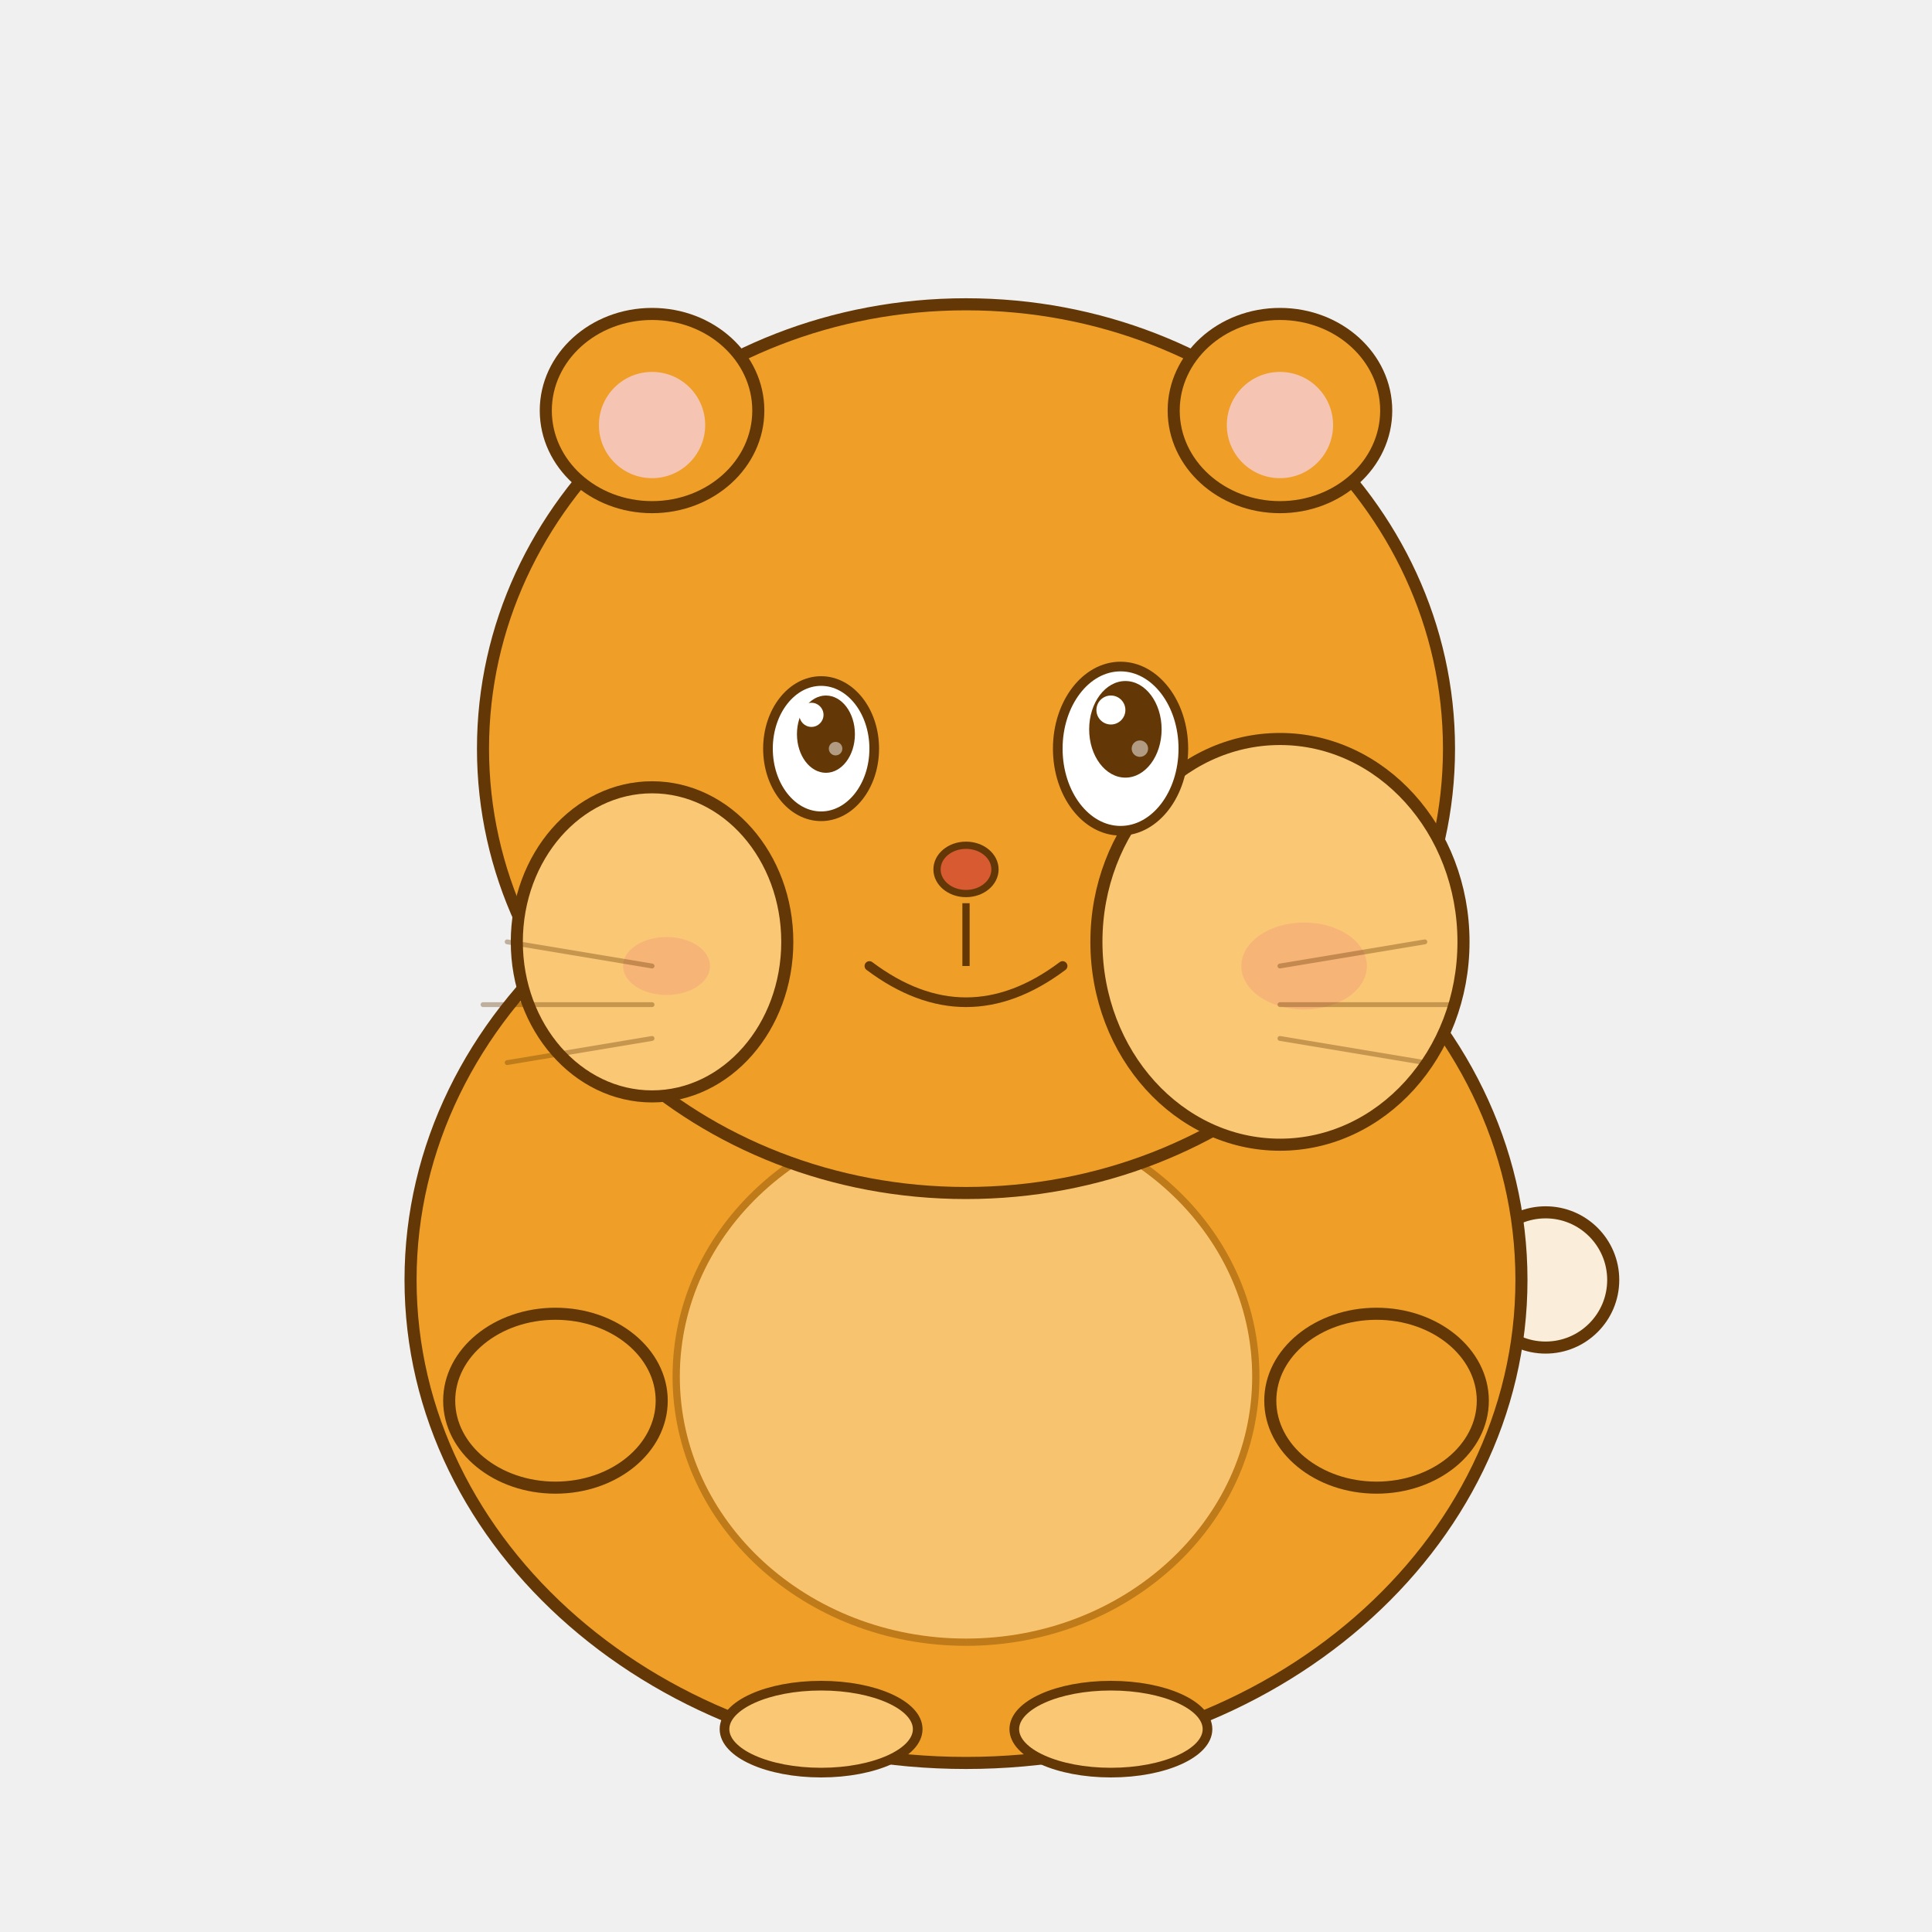
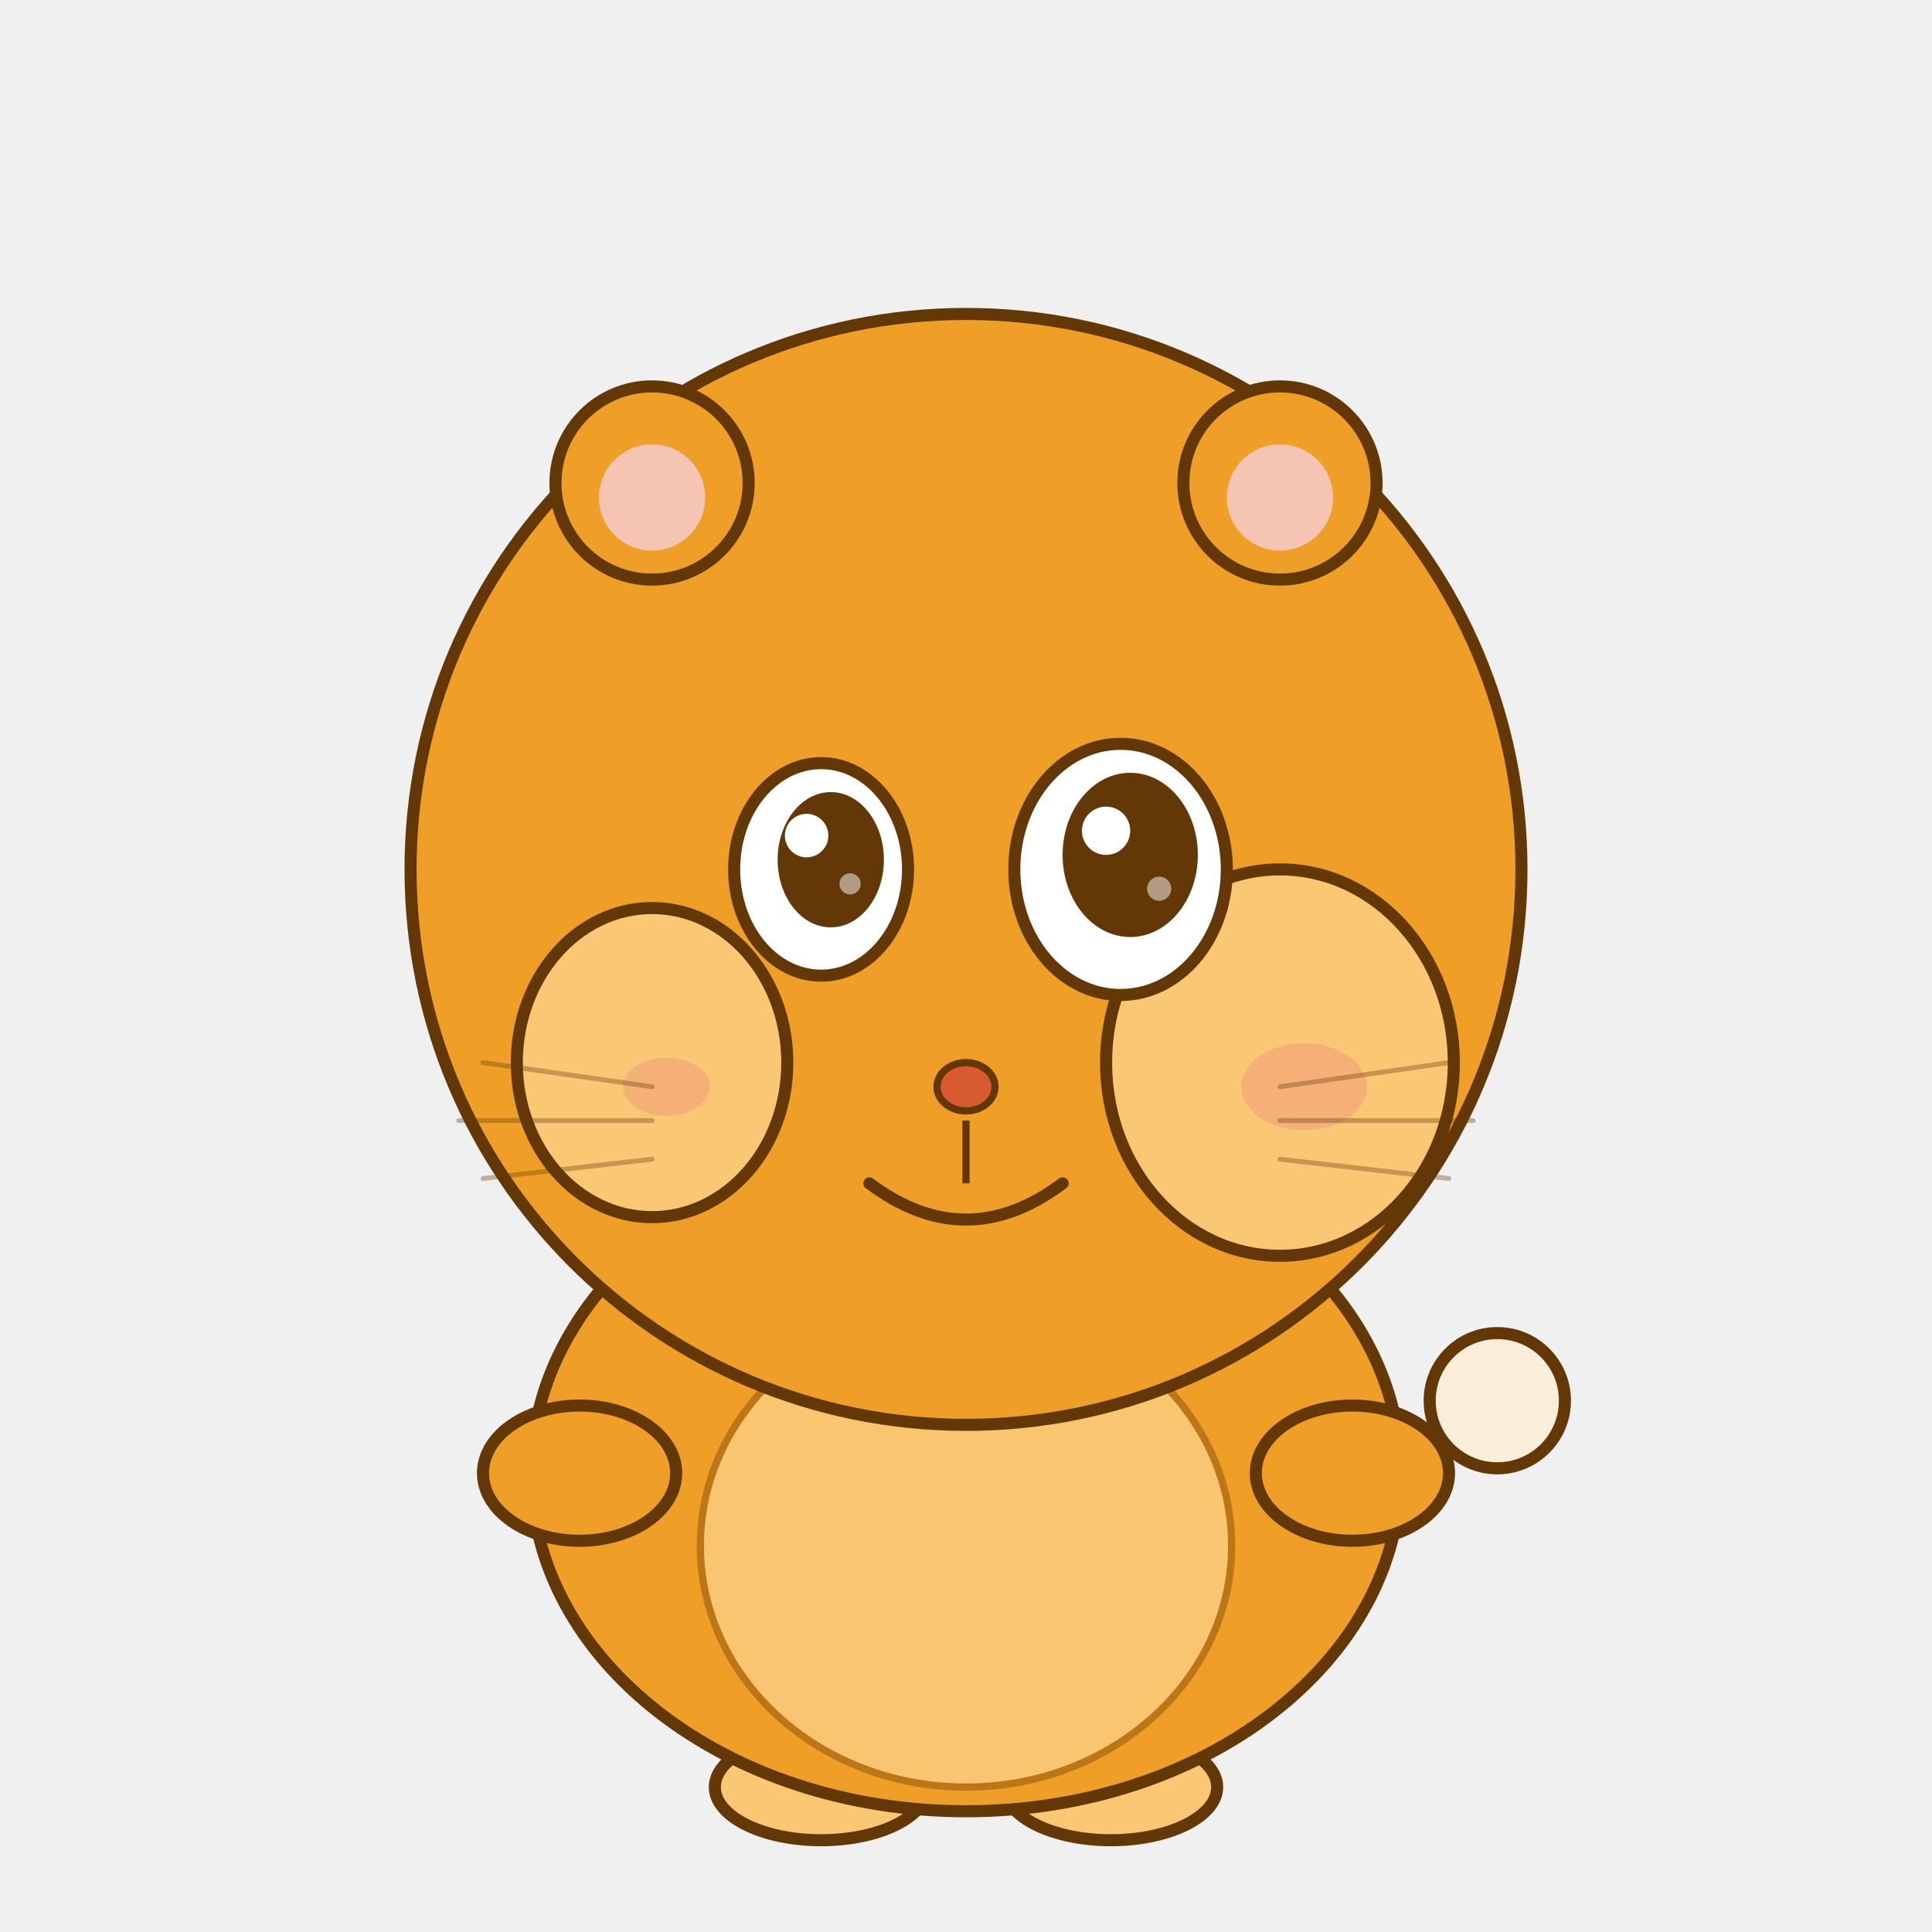
<svg xmlns="http://www.w3.org/2000/svg" viewBox="0 0 400 400" fill="none">
-   <circle cx="320" cy="265" r="14" fill="#FAEEDA" stroke="#633806" stroke-width="2.5" />
-   <ellipse cx="200" cy="265" rx="115" ry="100" fill="#EF9F27" stroke="#633806" stroke-width="2.5" />
-   <ellipse cx="200" cy="285" rx="60" ry="55" fill="#FAC775" stroke="#BA7517" stroke-width="1.5" opacity="0.9" />
-   <ellipse cx="115" cy="290" rx="22" ry="18" fill="#EF9F27" stroke="#633806" stroke-width="2.5" />
-   <ellipse cx="285" cy="290" rx="22" ry="18" fill="#EF9F27" stroke="#633806" stroke-width="2.5" />
-   <ellipse cx="170" cy="358" rx="20" ry="9" fill="#FAC775" stroke="#633806" stroke-width="2" />
-   <ellipse cx="230" cy="358" rx="20" ry="9" fill="#FAC775" stroke="#633806" stroke-width="2" />
-   <ellipse cx="200" cy="155" rx="100" ry="92" fill="#EF9F27" stroke="#633806" stroke-width="2.5" />
-   <ellipse cx="135" cy="85" rx="22" ry="20" fill="#EF9F27" stroke="#633806" stroke-width="2.5" />
-   <ellipse cx="265" cy="85" rx="22" ry="20" fill="#EF9F27" stroke="#633806" stroke-width="2.5" />
-   <ellipse cx="135" cy="88" rx="11" ry="11" fill="#F5C4B3" />
-   <ellipse cx="265" cy="88" rx="11" ry="11" fill="#F5C4B3" />
-   <ellipse cx="135" cy="195" rx="28" ry="32" fill="#FAC775" stroke="#633806" stroke-width="2.5" />
-   <ellipse cx="265" cy="195" rx="38" ry="42" fill="#FAC775" stroke="#633806" stroke-width="2.5" />
-   <ellipse cx="138" cy="200" rx="9" ry="6" fill="#F0997B" opacity="0.4" />
-   <ellipse cx="270" cy="200" rx="13" ry="9" fill="#F0997B" opacity="0.4" />
-   <ellipse cx="170" cy="155" rx="11" ry="14" fill="#FFFFFF" stroke="#633806" stroke-width="2" />
-   <ellipse cx="232" cy="155" rx="13" ry="17" fill="#FFFFFF" stroke="#633806" stroke-width="2" />
-   <ellipse cx="171" cy="152" rx="6" ry="8" fill="#633806" />
-   <ellipse cx="233" cy="151" rx="7.5" ry="10" fill="#633806" />
-   <circle cx="168" cy="148" r="2.5" fill="#FFFFFF" />
-   <circle cx="230" cy="147" r="3" fill="#FFFFFF" />
-   <circle cx="173" cy="155" r="1.4" fill="#FFFFFF" opacity="0.5" />
-   <circle cx="236" cy="155" r="1.7" fill="#FFFFFF" opacity="0.5" />
-   <ellipse cx="200" cy="180" rx="6" ry="5" fill="#D85A30" stroke="#633806" stroke-width="1.5" />
-   <path d="M180 200 Q200 215 220 200" stroke="#633806" stroke-width="2" fill="none" stroke-linecap="round" />
-   <line x1="200" y1="187" x2="200" y2="200" stroke="#633806" stroke-width="1.5" />
-   <line x1="105" y1="195" x2="135" y2="200" stroke="#633806" stroke-width="1" opacity="0.35" stroke-linecap="round" />
-   <line x1="100" y1="208" x2="135" y2="208" stroke="#633806" stroke-width="1" opacity="0.35" stroke-linecap="round" />
-   <line x1="105" y1="220" x2="135" y2="215" stroke="#633806" stroke-width="1" opacity="0.35" stroke-linecap="round" />
-   <line x1="265" y1="200" x2="295" y2="195" stroke="#633806" stroke-width="1" opacity="0.35" stroke-linecap="round" />
-   <line x1="265" y1="208" x2="300" y2="208" stroke="#633806" stroke-width="1" opacity="0.35" stroke-linecap="round" />
-   <line x1="265" y1="215" x2="295" y2="220" stroke="#633806" stroke-width="1" opacity="0.35" stroke-linecap="round" />
+   <circle cx="310" cy="290" r="14" fill="#FAEEDA" stroke="#633806" stroke-width="2.5" />
+   <ellipse cx="170" cy="370" rx="22" ry="11" fill="#FAC775" stroke="#633806" stroke-width="2.5" />
+   <ellipse cx="230" cy="370" rx="22" ry="11" fill="#FAC775" stroke="#633806" stroke-width="2.5" />
+   <ellipse cx="200" cy="305" rx="90" ry="70" fill="#EF9F27" stroke="#633806" stroke-width="2.5" />
+   <ellipse cx="200" cy="320" rx="55" ry="50" fill="#FAC775" stroke="#BA7517" stroke-width="1.5" opacity="0.95" />
+   <ellipse cx="120" cy="305" rx="20" ry="14" fill="#EF9F27" stroke="#633806" stroke-width="2.5" />
+   <ellipse cx="280" cy="305" rx="20" ry="14" fill="#EF9F27" stroke="#633806" stroke-width="2.5" />
+   <circle cx="200" cy="180" r="115" fill="#EF9F27" stroke="#633806" stroke-width="2.5" />
+   <circle cx="135" cy="100" r="20" fill="#EF9F27" stroke="#633806" stroke-width="2.5" />
+   <circle cx="265" cy="100" r="20" fill="#EF9F27" stroke="#633806" stroke-width="2.5" />
+   <circle cx="135" cy="103" r="11" fill="#F5C4B3" />
+   <circle cx="265" cy="103" r="11" fill="#F5C4B3" />
+   <ellipse cx="135" cy="220" rx="28" ry="32" fill="#FAC775" stroke="#633806" stroke-width="2.5" />
+   <ellipse cx="265" cy="220" rx="36" ry="40" fill="#FAC775" stroke="#633806" stroke-width="2.5" />
+   <ellipse cx="138" cy="225" rx="9" ry="6" fill="#F0997B" opacity="0.5" />
+   <ellipse cx="270" cy="225" rx="13" ry="9" fill="#F0997B" opacity="0.5" />
+   <ellipse cx="170" cy="180" rx="18" ry="22" fill="#FFFFFF" stroke="#633806" stroke-width="2.5" />
+   <ellipse cx="232" cy="180" rx="22" ry="26" fill="#FFFFFF" stroke="#633806" stroke-width="2.5" />
+   <ellipse cx="172" cy="178" rx="11" ry="14" fill="#633806" />
+   <ellipse cx="234" cy="177" rx="14" ry="17" fill="#633806" />
+   <circle cx="167" cy="173" r="4.5" fill="#FFFFFF" />
+   <circle cx="229" cy="172" r="5" fill="#FFFFFF" />
+   <circle cx="176" cy="183" r="2.2" fill="#FFFFFF" opacity="0.5" />
+   <circle cx="240" cy="184" r="2.5" fill="#FFFFFF" opacity="0.5" />
+   <ellipse cx="200" cy="225" rx="6" ry="5" fill="#D85A30" stroke="#633806" stroke-width="1.5" />
+   <path d="M180 245 Q200 260 220 245" stroke="#633806" stroke-width="2.5" fill="none" stroke-linecap="round" />
+   <line x1="200" y1="232" x2="200" y2="245" stroke="#633806" stroke-width="1.5" />
+   <line x1="100" y1="220" x2="135" y2="225" stroke="#633806" stroke-width="1" opacity="0.35" stroke-linecap="round" />
+   <line x1="95" y1="232" x2="135" y2="232" stroke="#633806" stroke-width="1" opacity="0.35" stroke-linecap="round" />
+   <line x1="100" y1="244" x2="135" y2="240" stroke="#633806" stroke-width="1" opacity="0.35" stroke-linecap="round" />
+   <line x1="265" y1="225" x2="300" y2="220" stroke="#633806" stroke-width="1" opacity="0.35" stroke-linecap="round" />
+   <line x1="265" y1="232" x2="305" y2="232" stroke="#633806" stroke-width="1" opacity="0.35" stroke-linecap="round" />
+   <line x1="265" y1="240" x2="300" y2="244" stroke="#633806" stroke-width="1" opacity="0.35" stroke-linecap="round" />
</svg>
